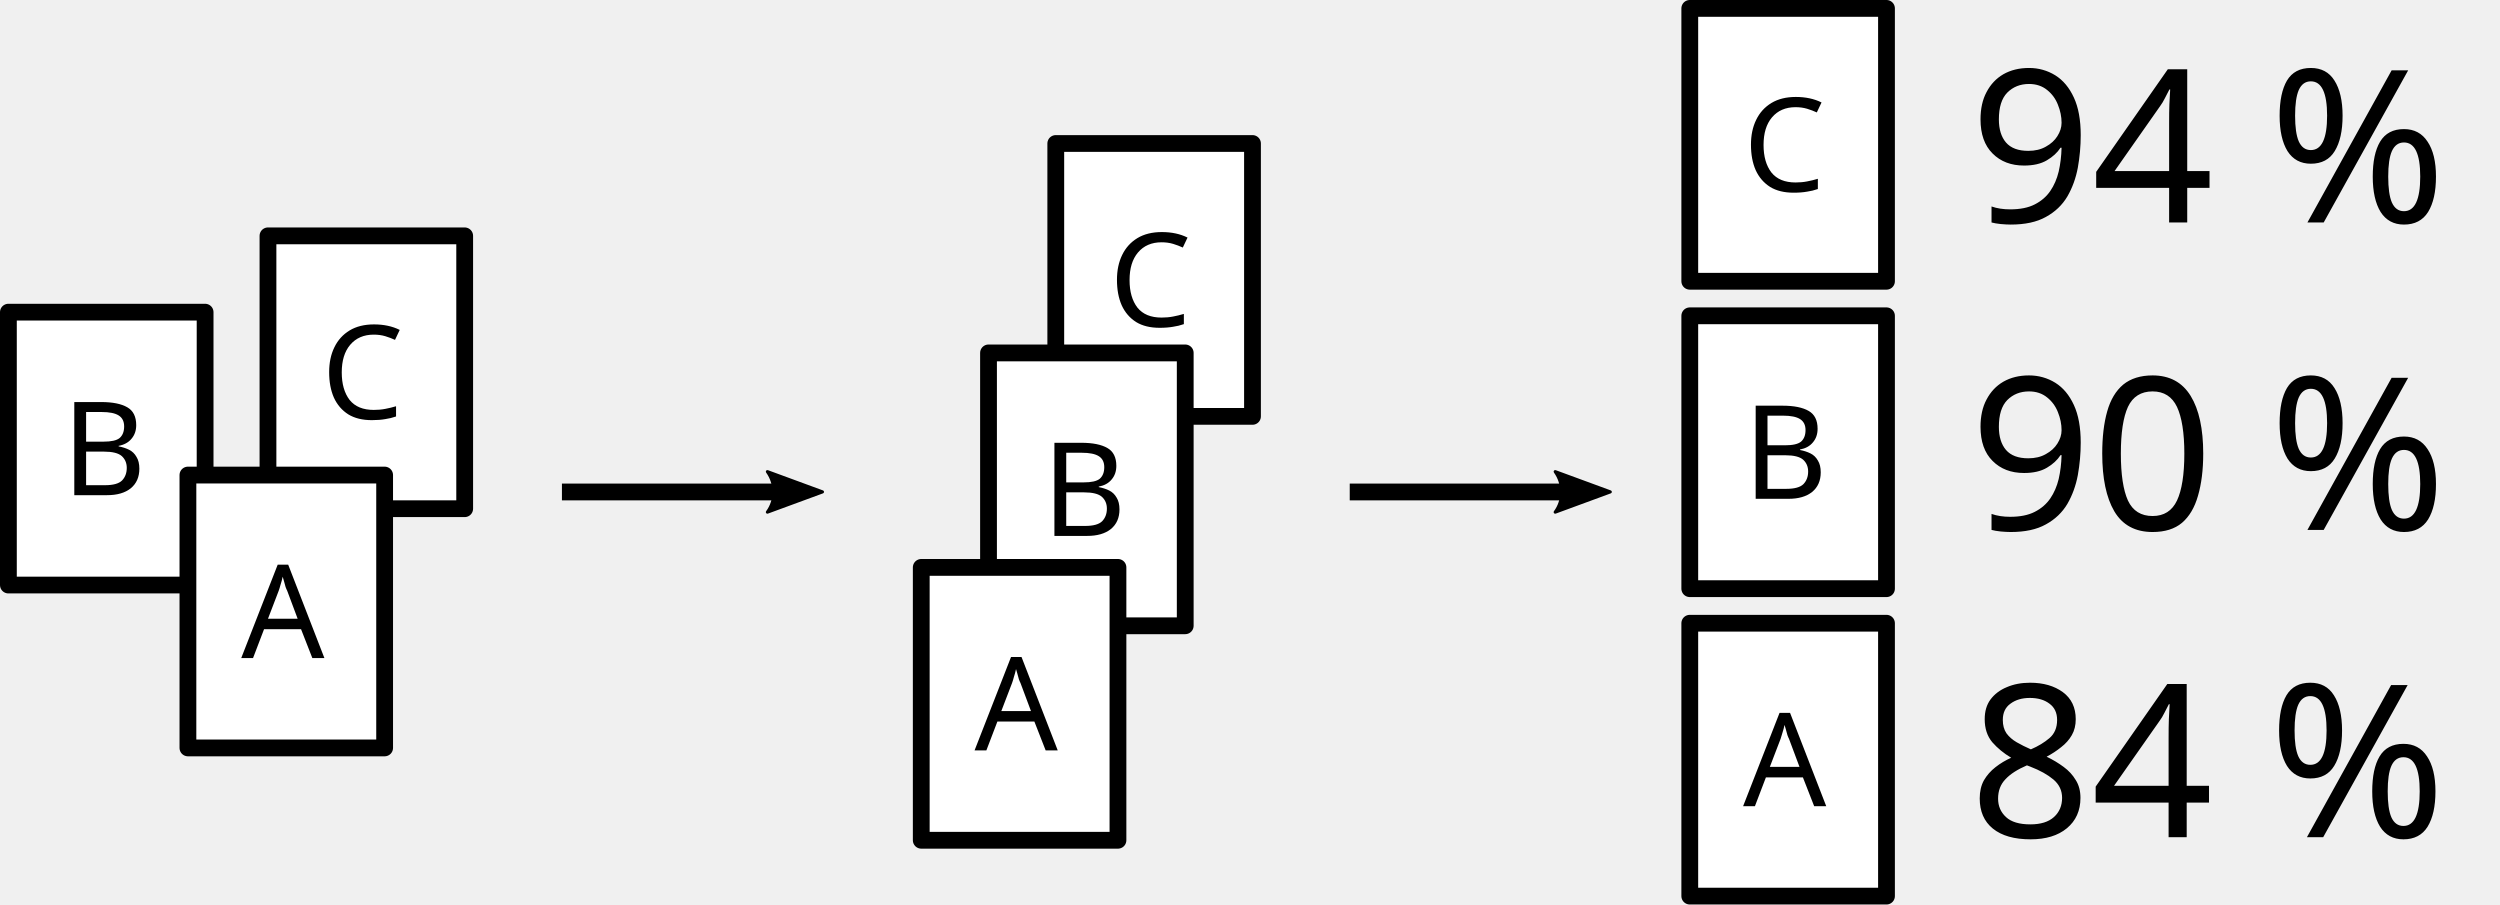
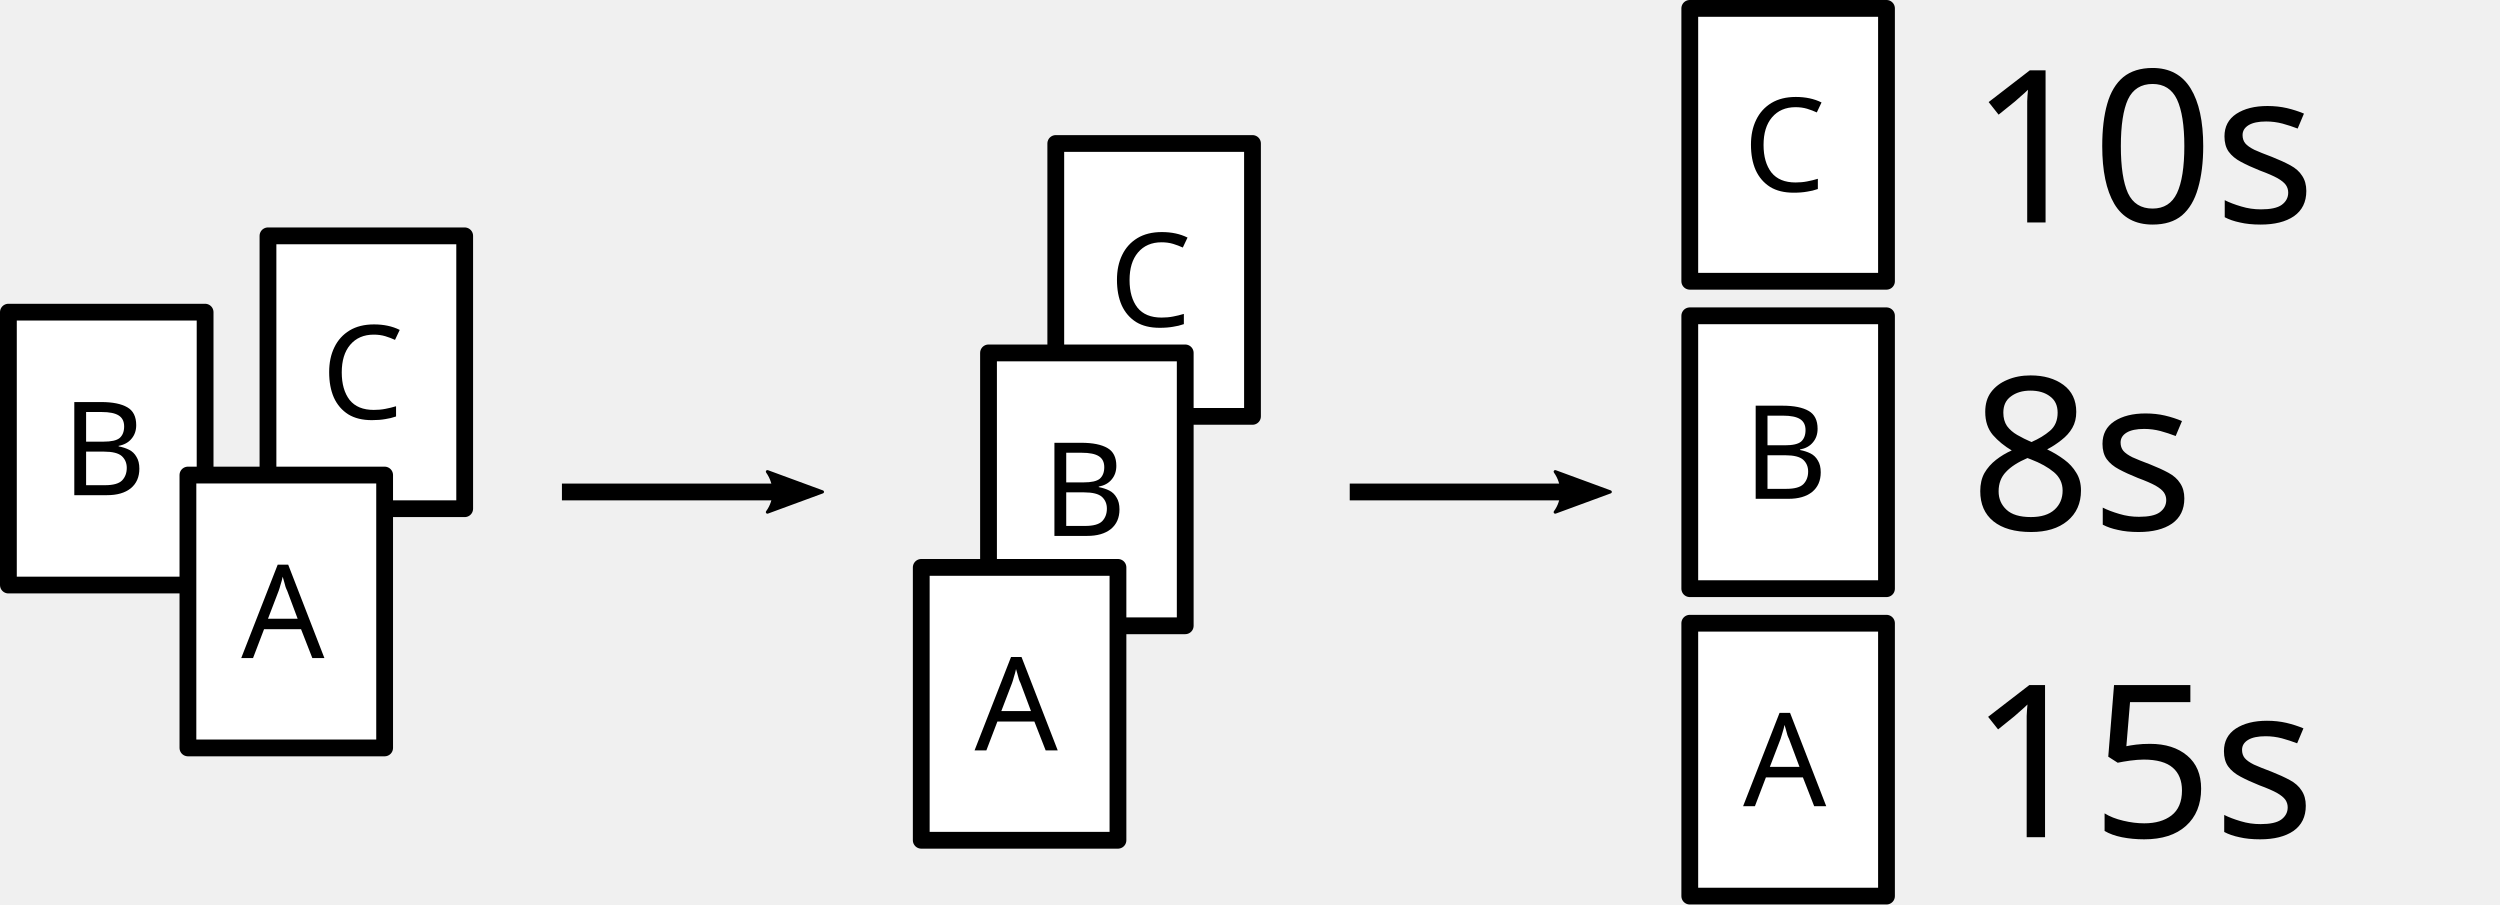
<svg xmlns="http://www.w3.org/2000/svg" width="148.91mm" height="53.876mm" viewBox="0 0 148.91 53.876" version="1.1" id="svg3587">
  <defs id="defs3581">
    <marker orient="auto" refY="0" refX="0" id="Arrow2Send" style="overflow:visible">
      <path id="path850" style="fill:#000000;fill-opacity:1;fill-rule:evenodd;stroke:#000000;stroke-width:0.625;stroke-linejoin:round;stroke-opacity:1" d="M 8.719,4.034 -2.207,0.016 8.719,-4.002 c -1.745,2.372 -1.735,5.617 -6e-7,8.035 z" transform="matrix(-0.3,0,0,-0.3,0.69,0)" />
    </marker>
    <marker orient="auto" refY="0" refX="0" id="Arrow2Lend" style="overflow:visible">
      <path id="path838" style="fill:#000000;fill-opacity:1;fill-rule:evenodd;stroke:#000000;stroke-width:0.625;stroke-linejoin:round;stroke-opacity:1" d="M 8.719,4.034 -2.207,0.016 8.719,-4.002 c -1.745,2.372 -1.735,5.617 -6e-7,8.035 z" transform="matrix(-1.1,0,0,-1.1,-1.1,0)" />
    </marker>
    <marker orient="auto" refY="0" refX="0" id="Arrow1Lend" style="overflow:visible">
      <path id="path820" d="M 0,0 5,-5 -12.5,0 5,5 Z" style="fill:#000000;fill-opacity:1;fill-rule:evenodd;stroke:#000000;stroke-width:1pt;stroke-opacity:1" transform="matrix(-0.8,0,0,-0.8,-10,0)" />
    </marker>
    <marker orient="auto" refY="0" refX="0" id="Arrow2Send-1" style="overflow:visible">
      <path id="path850-1" style="fill:#000000;fill-opacity:1;fill-rule:evenodd;stroke:#000000;stroke-width:0.625;stroke-linejoin:round;stroke-opacity:1" d="M 8.719,4.034 -2.207,0.016 8.719,-4.002 c -1.745,2.372 -1.735,5.617 -6e-7,8.035 z" transform="matrix(-0.3,0,0,-0.3,0.69,0)" />
    </marker>
  </defs>
  <g id="layer1" transform="translate(-12.46607,-78.27817)">
    <g style="opacity:1" id="g2512" transform="translate(-12.62925,22.225)">
      <g id="g4445">
        <g id="g2159" transform="translate(-54.19316,33.71567)">
          <rect y="36.385" x="95.25" height="16.253" width="11.717" id="rect2054-6-2" style="opacity:1;fill:#ffffff;fill-opacity:1;fill-rule:nonzero;stroke:#000000;stroke-width:1;stroke-linecap:butt;stroke-linejoin:round;stroke-miterlimit:4;stroke-dasharray:none;stroke-dashoffset:0;stroke-opacity:1;paint-order:normal" />
          <text id="text2060-2-7" y="47.286" x="98.427" style="font-style:normal;font-variant:normal;font-weight:normal;font-stretch:normal;font-size:12.7px;line-height:6.615px;font-family:sans-serif;-inkscape-font-specification:sans-serif;text-align:start;letter-spacing:0px;word-spacing:0px;text-anchor:start;fill:#000000;fill-opacity:1;stroke:none;stroke-width:0.265px;stroke-linecap:butt;stroke-linejoin:miter;stroke-opacity:1" xml:space="preserve">
            <tspan style="font-size:7.761px;stroke-width:0.265px" y="47.286" x="98.427" id="tspan2058-9-0">C</tspan>
          </text>
        </g>
        <g style="opacity:1" id="g2159-9" transform="translate(-69.65469,38.26211)">
          <rect y="36.385" x="95.25" height="16.253" width="11.717" id="rect2054-6-2-3" style="opacity:1;fill:#ffffff;fill-opacity:1;fill-rule:nonzero;stroke:#000000;stroke-width:1;stroke-linecap:butt;stroke-linejoin:round;stroke-miterlimit:4;stroke-dasharray:none;stroke-dashoffset:0;stroke-opacity:1;paint-order:normal" />
          <text id="text2060-2-7-6" y="47.286" x="98.427" style="font-style:normal;font-variant:normal;font-weight:normal;font-stretch:normal;font-size:12.7px;line-height:6.615px;font-family:sans-serif;-inkscape-font-specification:sans-serif;text-align:start;letter-spacing:0px;word-spacing:0px;text-anchor:start;fill:#000000;fill-opacity:1;stroke:none;stroke-width:0.265px;stroke-linecap:butt;stroke-linejoin:miter;stroke-opacity:1" xml:space="preserve">
            <tspan style="font-size:7.761px;stroke-width:0.265px" y="47.286" x="98.427" id="tspan2058-9-0-0">B</tspan>
          </text>
        </g>
        <g style="opacity:1" id="g2159-6" transform="translate(-58.96141,47.96412)">
          <rect y="36.385" x="95.25" height="16.253" width="11.717" id="rect2054-6-2-2" style="opacity:1;fill:#ffffff;fill-opacity:1;fill-rule:nonzero;stroke:#000000;stroke-width:1;stroke-linecap:butt;stroke-linejoin:round;stroke-miterlimit:4;stroke-dasharray:none;stroke-dashoffset:0;stroke-opacity:1;paint-order:normal" />
          <text id="text2060-2-7-61" y="47.286" x="98.427" style="font-style:normal;font-variant:normal;font-weight:normal;font-stretch:normal;font-size:12.7px;line-height:6.615px;font-family:sans-serif;-inkscape-font-specification:sans-serif;text-align:start;letter-spacing:0px;word-spacing:0px;text-anchor:start;fill:#000000;fill-opacity:1;stroke:none;stroke-width:0.265px;stroke-linecap:butt;stroke-linejoin:miter;stroke-opacity:1" xml:space="preserve">
            <tspan style="font-size:7.761px;stroke-width:0.265px" y="47.286" x="98.427" id="tspan2058-9-0-8">A</tspan>
          </text>
        </g>
      </g>
      <g id="g4567" transform="translate(-9.123488,-5.007224)">
        <g id="g2159-67" transform="translate(1.855219,33.22271)" style="opacity:1">
          <rect y="36.385" x="95.25" height="16.253" width="11.717" id="rect2054-6-2-36" style="opacity:1;fill:#ffffff;fill-opacity:1;fill-rule:nonzero;stroke:#000000;stroke-width:1;stroke-linecap:butt;stroke-linejoin:round;stroke-miterlimit:4;stroke-dasharray:none;stroke-dashoffset:0;stroke-opacity:1;paint-order:normal" />
          <text id="text2060-2-7-5" y="47.286" x="98.427" style="font-style:normal;font-variant:normal;font-weight:normal;font-stretch:normal;font-size:12.7px;line-height:6.615px;font-family:sans-serif;-inkscape-font-specification:sans-serif;text-align:start;letter-spacing:0px;word-spacing:0px;text-anchor:start;fill:#000000;fill-opacity:1;stroke:none;stroke-width:0.265px;stroke-linecap:butt;stroke-linejoin:miter;stroke-opacity:1" xml:space="preserve">
            <tspan style="font-size:7.761px;stroke-width:0.265px" y="47.286" x="98.427" id="tspan2058-9-0-6">C</tspan>
          </text>
        </g>
        <g style="opacity:1" id="g2159-9-3" transform="translate(-2.151326,45.69591)">
          <rect y="36.385" x="95.25" height="16.253" width="11.717" id="rect2054-6-2-3-9" style="opacity:1;fill:#ffffff;fill-opacity:1;fill-rule:nonzero;stroke:#000000;stroke-width:1;stroke-linecap:butt;stroke-linejoin:round;stroke-miterlimit:4;stroke-dasharray:none;stroke-dashoffset:0;stroke-opacity:1;paint-order:normal" />
          <text id="text2060-2-7-6-4" y="47.286" x="98.427" style="font-style:normal;font-variant:normal;font-weight:normal;font-stretch:normal;font-size:12.7px;line-height:6.615px;font-family:sans-serif;-inkscape-font-specification:sans-serif;text-align:start;letter-spacing:0px;word-spacing:0px;text-anchor:start;fill:#000000;fill-opacity:1;stroke:none;stroke-width:0.265px;stroke-linecap:butt;stroke-linejoin:miter;stroke-opacity:1" xml:space="preserve">
            <tspan style="font-size:7.761px;stroke-width:0.265px" y="47.286" x="98.427" id="tspan2058-9-0-0-8">B</tspan>
          </text>
        </g>
        <g style="opacity:1" id="g2159-6-1" transform="translate(-6.157872,58.47152)">
          <rect y="36.385" x="95.25" height="16.253" width="11.717" id="rect2054-6-2-2-2" style="opacity:1;fill:#ffffff;fill-opacity:1;fill-rule:nonzero;stroke:#000000;stroke-width:1;stroke-linecap:butt;stroke-linejoin:round;stroke-miterlimit:4;stroke-dasharray:none;stroke-dashoffset:0;stroke-opacity:1;paint-order:normal" />
          <text id="text2060-2-7-61-9" y="47.286" x="98.427" style="font-style:normal;font-variant:normal;font-weight:normal;font-stretch:normal;font-size:12.7px;line-height:6.615px;font-family:sans-serif;-inkscape-font-specification:sans-serif;text-align:start;letter-spacing:0px;word-spacing:0px;text-anchor:start;fill:#000000;fill-opacity:1;stroke:none;stroke-width:0.265px;stroke-linecap:butt;stroke-linejoin:miter;stroke-opacity:1" xml:space="preserve">
            <tspan style="font-size:7.761px;stroke-width:0.265px" y="47.286" x="98.427" id="tspan2058-9-0-8-3">A</tspan>
          </text>
        </g>
      </g>
      <path style="fill:none;fill-rule:evenodd;stroke:#000000;stroke-width:1;stroke-linecap:butt;stroke-linejoin:miter;stroke-miterlimit:4;stroke-dasharray:none;stroke-opacity:1;marker-end:url(#Arrow2Send)" d="M 58.566,85.357 H 72.731" id="path4353" />
      <g style="opacity:1" transform="translate(30.49511,20.16775)" id="g2159-67-9">
        <rect style="opacity:1;fill:#ffffff;fill-opacity:1;fill-rule:nonzero;stroke:#000000;stroke-width:1;stroke-linecap:butt;stroke-linejoin:round;stroke-miterlimit:4;stroke-dasharray:none;stroke-dashoffset:0;stroke-opacity:1;paint-order:normal" id="rect2054-6-2-36-0" width="11.717" height="16.253" x="95.25" y="36.385" />
        <text xml:space="preserve" style="font-style:normal;font-variant:normal;font-weight:normal;font-stretch:normal;font-size:12.7px;line-height:6.615px;font-family:sans-serif;-inkscape-font-specification:sans-serif;text-align:start;letter-spacing:0px;word-spacing:0px;text-anchor:start;fill:#000000;fill-opacity:1;stroke:none;stroke-width:0.265px;stroke-linecap:butt;stroke-linejoin:miter;stroke-opacity:1" x="98.427" y="47.286" id="text2060-2-7-5-8">
          <tspan id="tspan2058-9-0-6-8" x="98.427" y="47.286" style="font-size:7.761px;stroke-width:0.265px">C</tspan>
        </text>
      </g>
      <g transform="translate(30.49511,38.47908)" id="g2159-9-3-5" style="opacity:1">
        <rect style="opacity:1;fill:#ffffff;fill-opacity:1;fill-rule:nonzero;stroke:#000000;stroke-width:1;stroke-linecap:butt;stroke-linejoin:round;stroke-miterlimit:4;stroke-dasharray:none;stroke-dashoffset:0;stroke-opacity:1;paint-order:normal" id="rect2054-6-2-3-9-0" width="11.717" height="16.253" x="95.25" y="36.385" />
        <text xml:space="preserve" style="font-style:normal;font-variant:normal;font-weight:normal;font-stretch:normal;font-size:12.7px;line-height:6.615px;font-family:sans-serif;-inkscape-font-specification:sans-serif;text-align:start;letter-spacing:0px;word-spacing:0px;text-anchor:start;fill:#000000;fill-opacity:1;stroke:none;stroke-width:0.265px;stroke-linecap:butt;stroke-linejoin:miter;stroke-opacity:1" x="98.427" y="47.286" id="text2060-2-7-6-4-9">
          <tspan id="tspan2058-9-0-0-8-6" x="98.427" y="47.286" style="font-size:7.761px;stroke-width:0.265px">B</tspan>
        </text>
      </g>
      <g transform="translate(30.49511,56.79041)" id="g2159-6-1-3" style="opacity:1">
        <rect style="opacity:1;fill:#ffffff;fill-opacity:1;fill-rule:nonzero;stroke:#000000;stroke-width:1;stroke-linecap:butt;stroke-linejoin:round;stroke-miterlimit:4;stroke-dasharray:none;stroke-dashoffset:0;stroke-opacity:1;paint-order:normal" id="rect2054-6-2-2-2-8" width="11.717" height="16.253" x="95.25" y="36.385" />
        <text xml:space="preserve" style="font-style:normal;font-variant:normal;font-weight:normal;font-stretch:normal;font-size:12.7px;line-height:6.615px;font-family:sans-serif;-inkscape-font-specification:sans-serif;text-align:start;letter-spacing:0px;word-spacing:0px;text-anchor:start;fill:#000000;fill-opacity:1;stroke:none;stroke-width:0.265px;stroke-linecap:butt;stroke-linejoin:miter;stroke-opacity:1" x="98.427" y="47.286" id="text2060-2-7-61-9-5">
          <tspan id="tspan2058-9-0-8-3-6" x="98.427" y="47.286" style="font-size:7.761px;stroke-width:0.265px">A</tspan>
        </text>
      </g>
      <path style="opacity:1;fill:none;fill-rule:evenodd;stroke:#000000;stroke-width:1;stroke-linecap:butt;stroke-linejoin:miter;stroke-miterlimit:4;stroke-dasharray:none;stroke-opacity:1;marker-end:url(#Arrow2Send-1)" d="m 105.491,85.357 h 14.165" id="path4353-5" />
      <text xml:space="preserve" style="font-style:normal;font-variant:normal;font-weight:normal;font-stretch:normal;font-size:12.7px;line-height:6.615px;font-family:sans-serif;-inkscape-font-specification:sans-serif;text-align:start;letter-spacing:0px;word-spacing:0px;text-anchor:start;fill:#000000;fill-opacity:1;stroke:none;stroke-width:0.265px;stroke-linecap:butt;stroke-linejoin:miter;stroke-opacity:1" x="142.392" y="105.925" id="text4774">
-         <tspan id="tspan4772" x="142.392" y="105.925" style="stroke-width:0.265px">84 %</tspan>
+         <tspan id="tspan4772" x="142.392" y="105.925" style="stroke-width:0.265px">15s</tspan>
      </text>
      <text xml:space="preserve" style="font-style:normal;font-variant:normal;font-weight:normal;font-stretch:normal;font-size:12.7px;line-height:6.615px;font-family:sans-serif;-inkscape-font-specification:sans-serif;text-align:start;letter-spacing:0px;word-spacing:0px;text-anchor:start;fill:#000000;fill-opacity:1;stroke:none;stroke-width:0.265px;stroke-linecap:butt;stroke-linejoin:miter;stroke-opacity:1" x="142.423" y="87.614" id="text4778">
-         <tspan id="tspan4776" x="142.423" y="87.614" style="stroke-width:0.265px">90 %</tspan>
+         <tspan id="tspan4776" x="142.423" y="87.614" style="stroke-width:0.265px">8s</tspan>
      </text>
      <text xml:space="preserve" style="font-style:normal;font-variant:normal;font-weight:normal;font-stretch:normal;font-size:12.7px;line-height:6.615px;font-family:sans-serif;-inkscape-font-specification:sans-serif;text-align:start;letter-spacing:0px;word-spacing:0px;text-anchor:start;fill:#000000;fill-opacity:1;stroke:none;stroke-width:0.265px;stroke-linecap:butt;stroke-linejoin:miter;stroke-opacity:1" x="142.423" y="69.303" id="text4782">
-         <tspan id="tspan4780" x="142.423" y="69.303" style="stroke-width:0.265px">94 %</tspan>
+         <tspan id="tspan4780" x="142.423" y="69.303" style="stroke-width:0.265px">10s</tspan>
      </text>
    </g>
  </g>
</svg>
